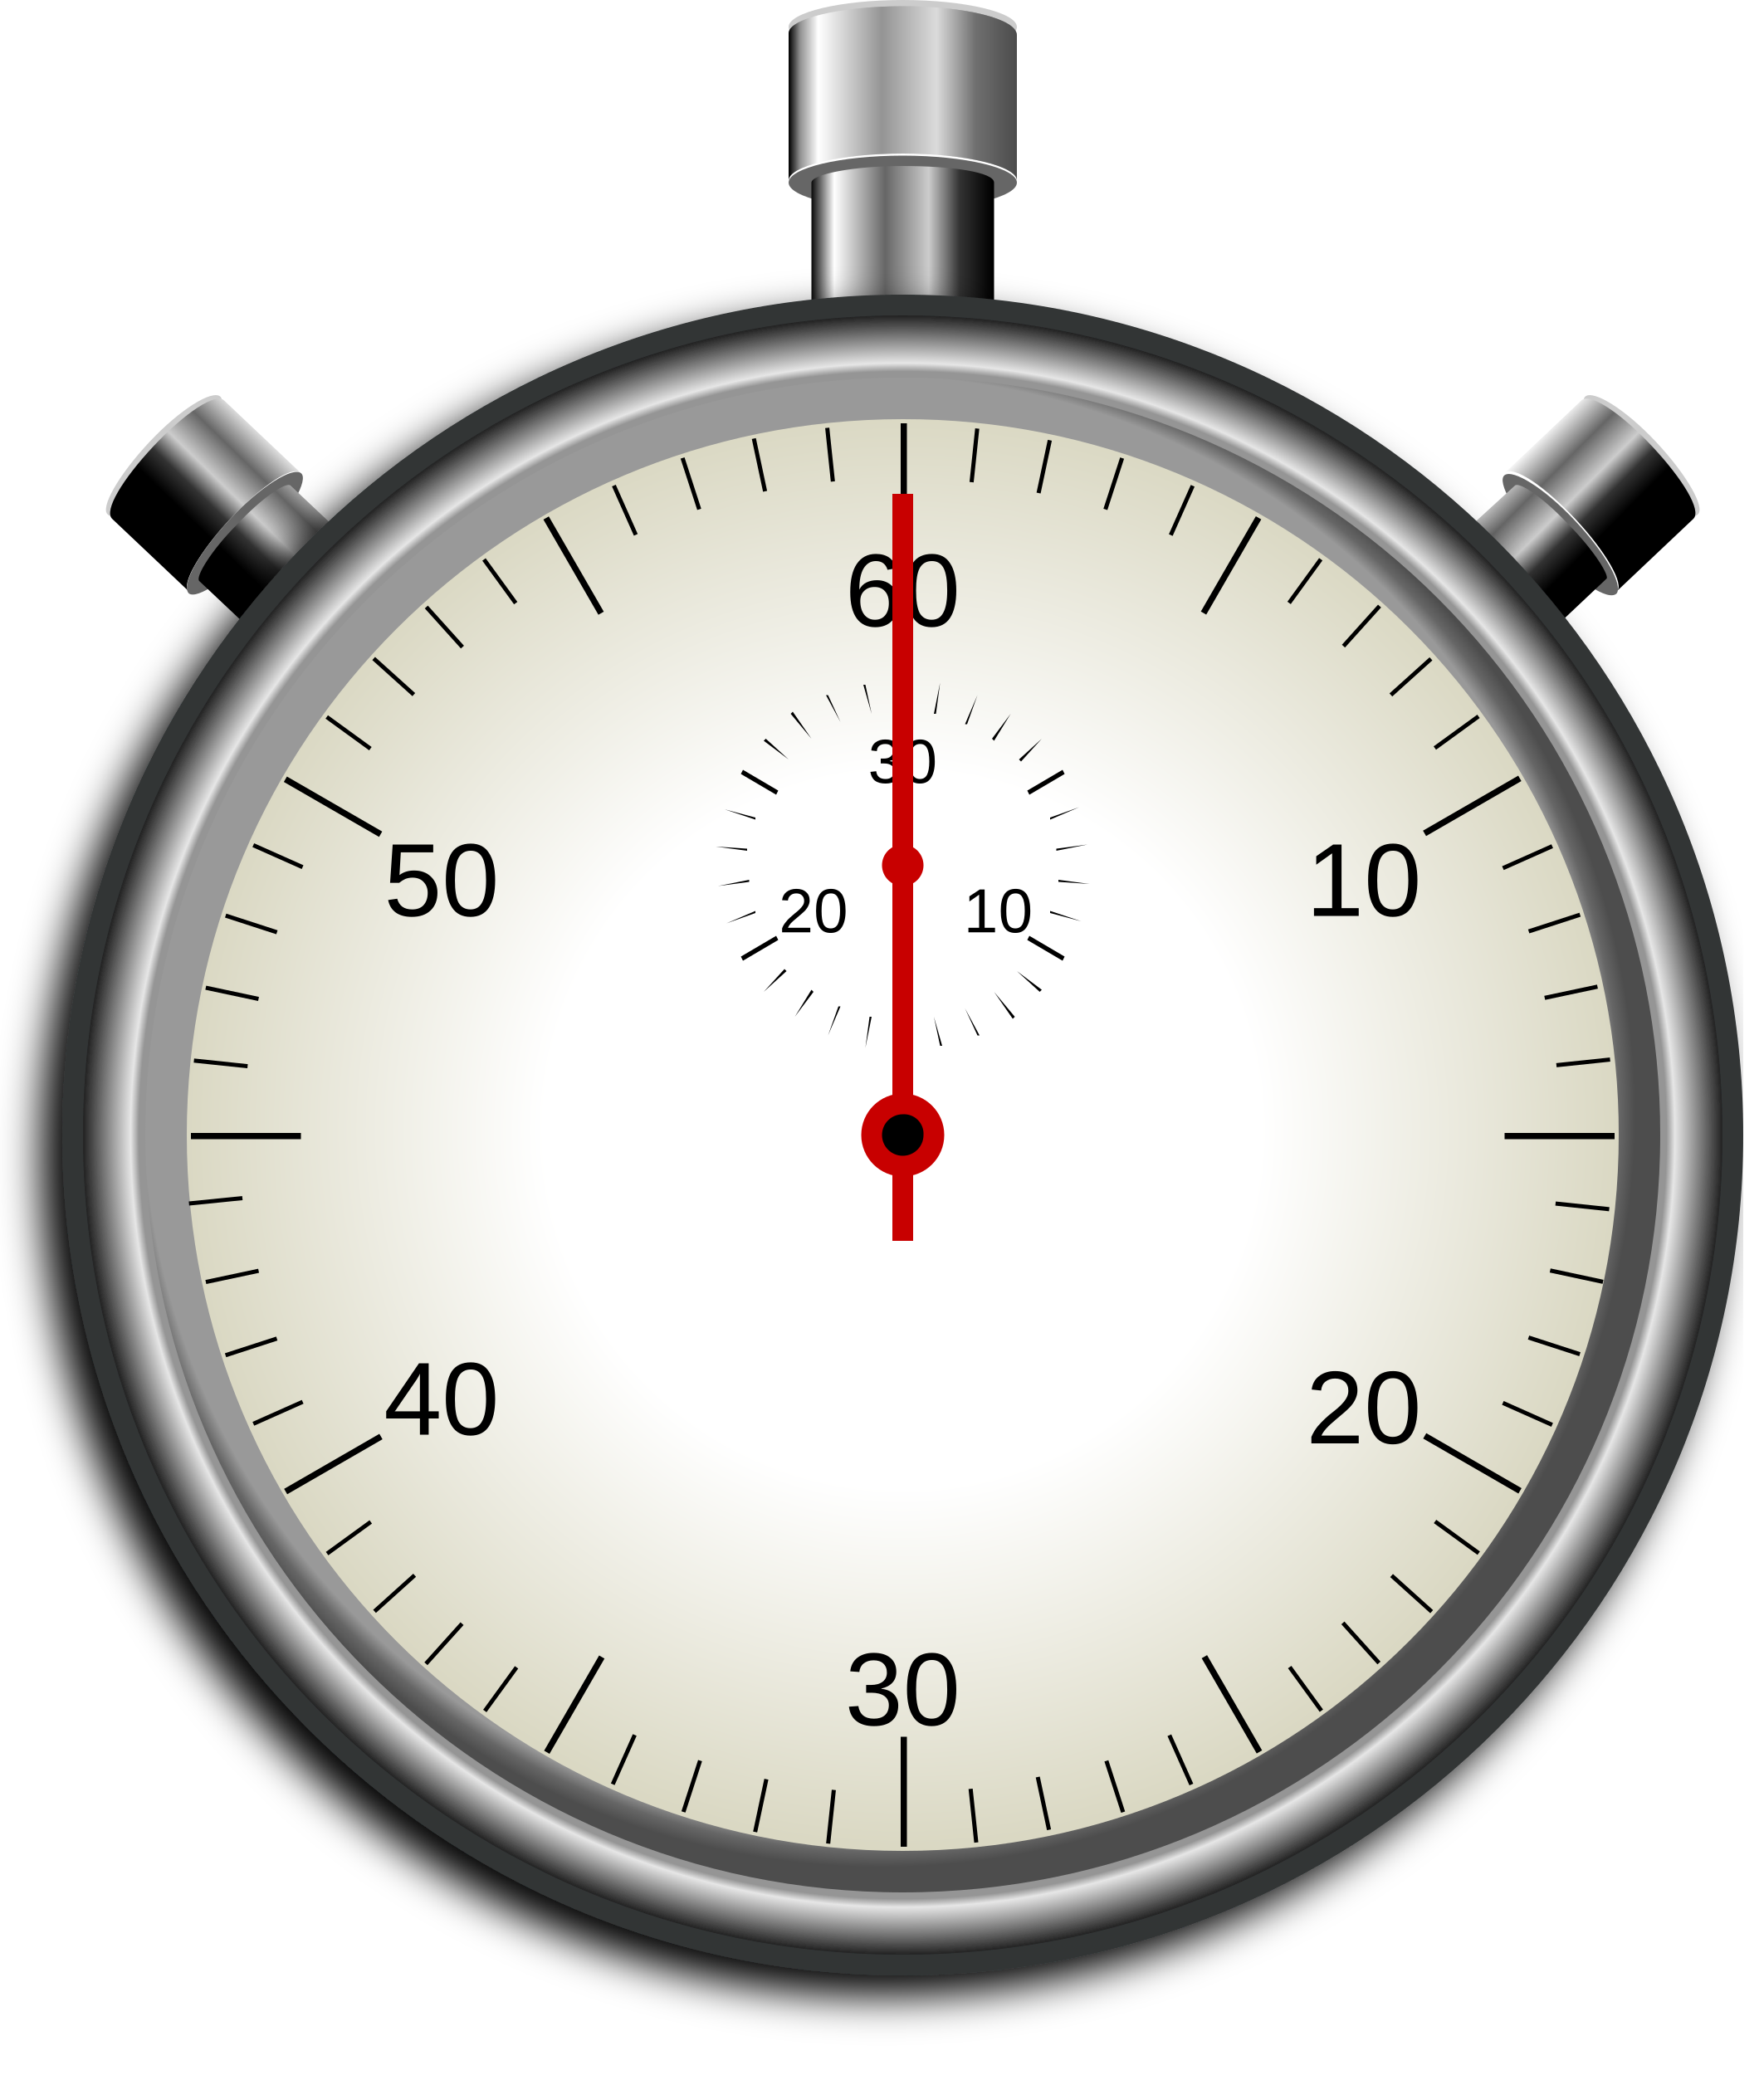
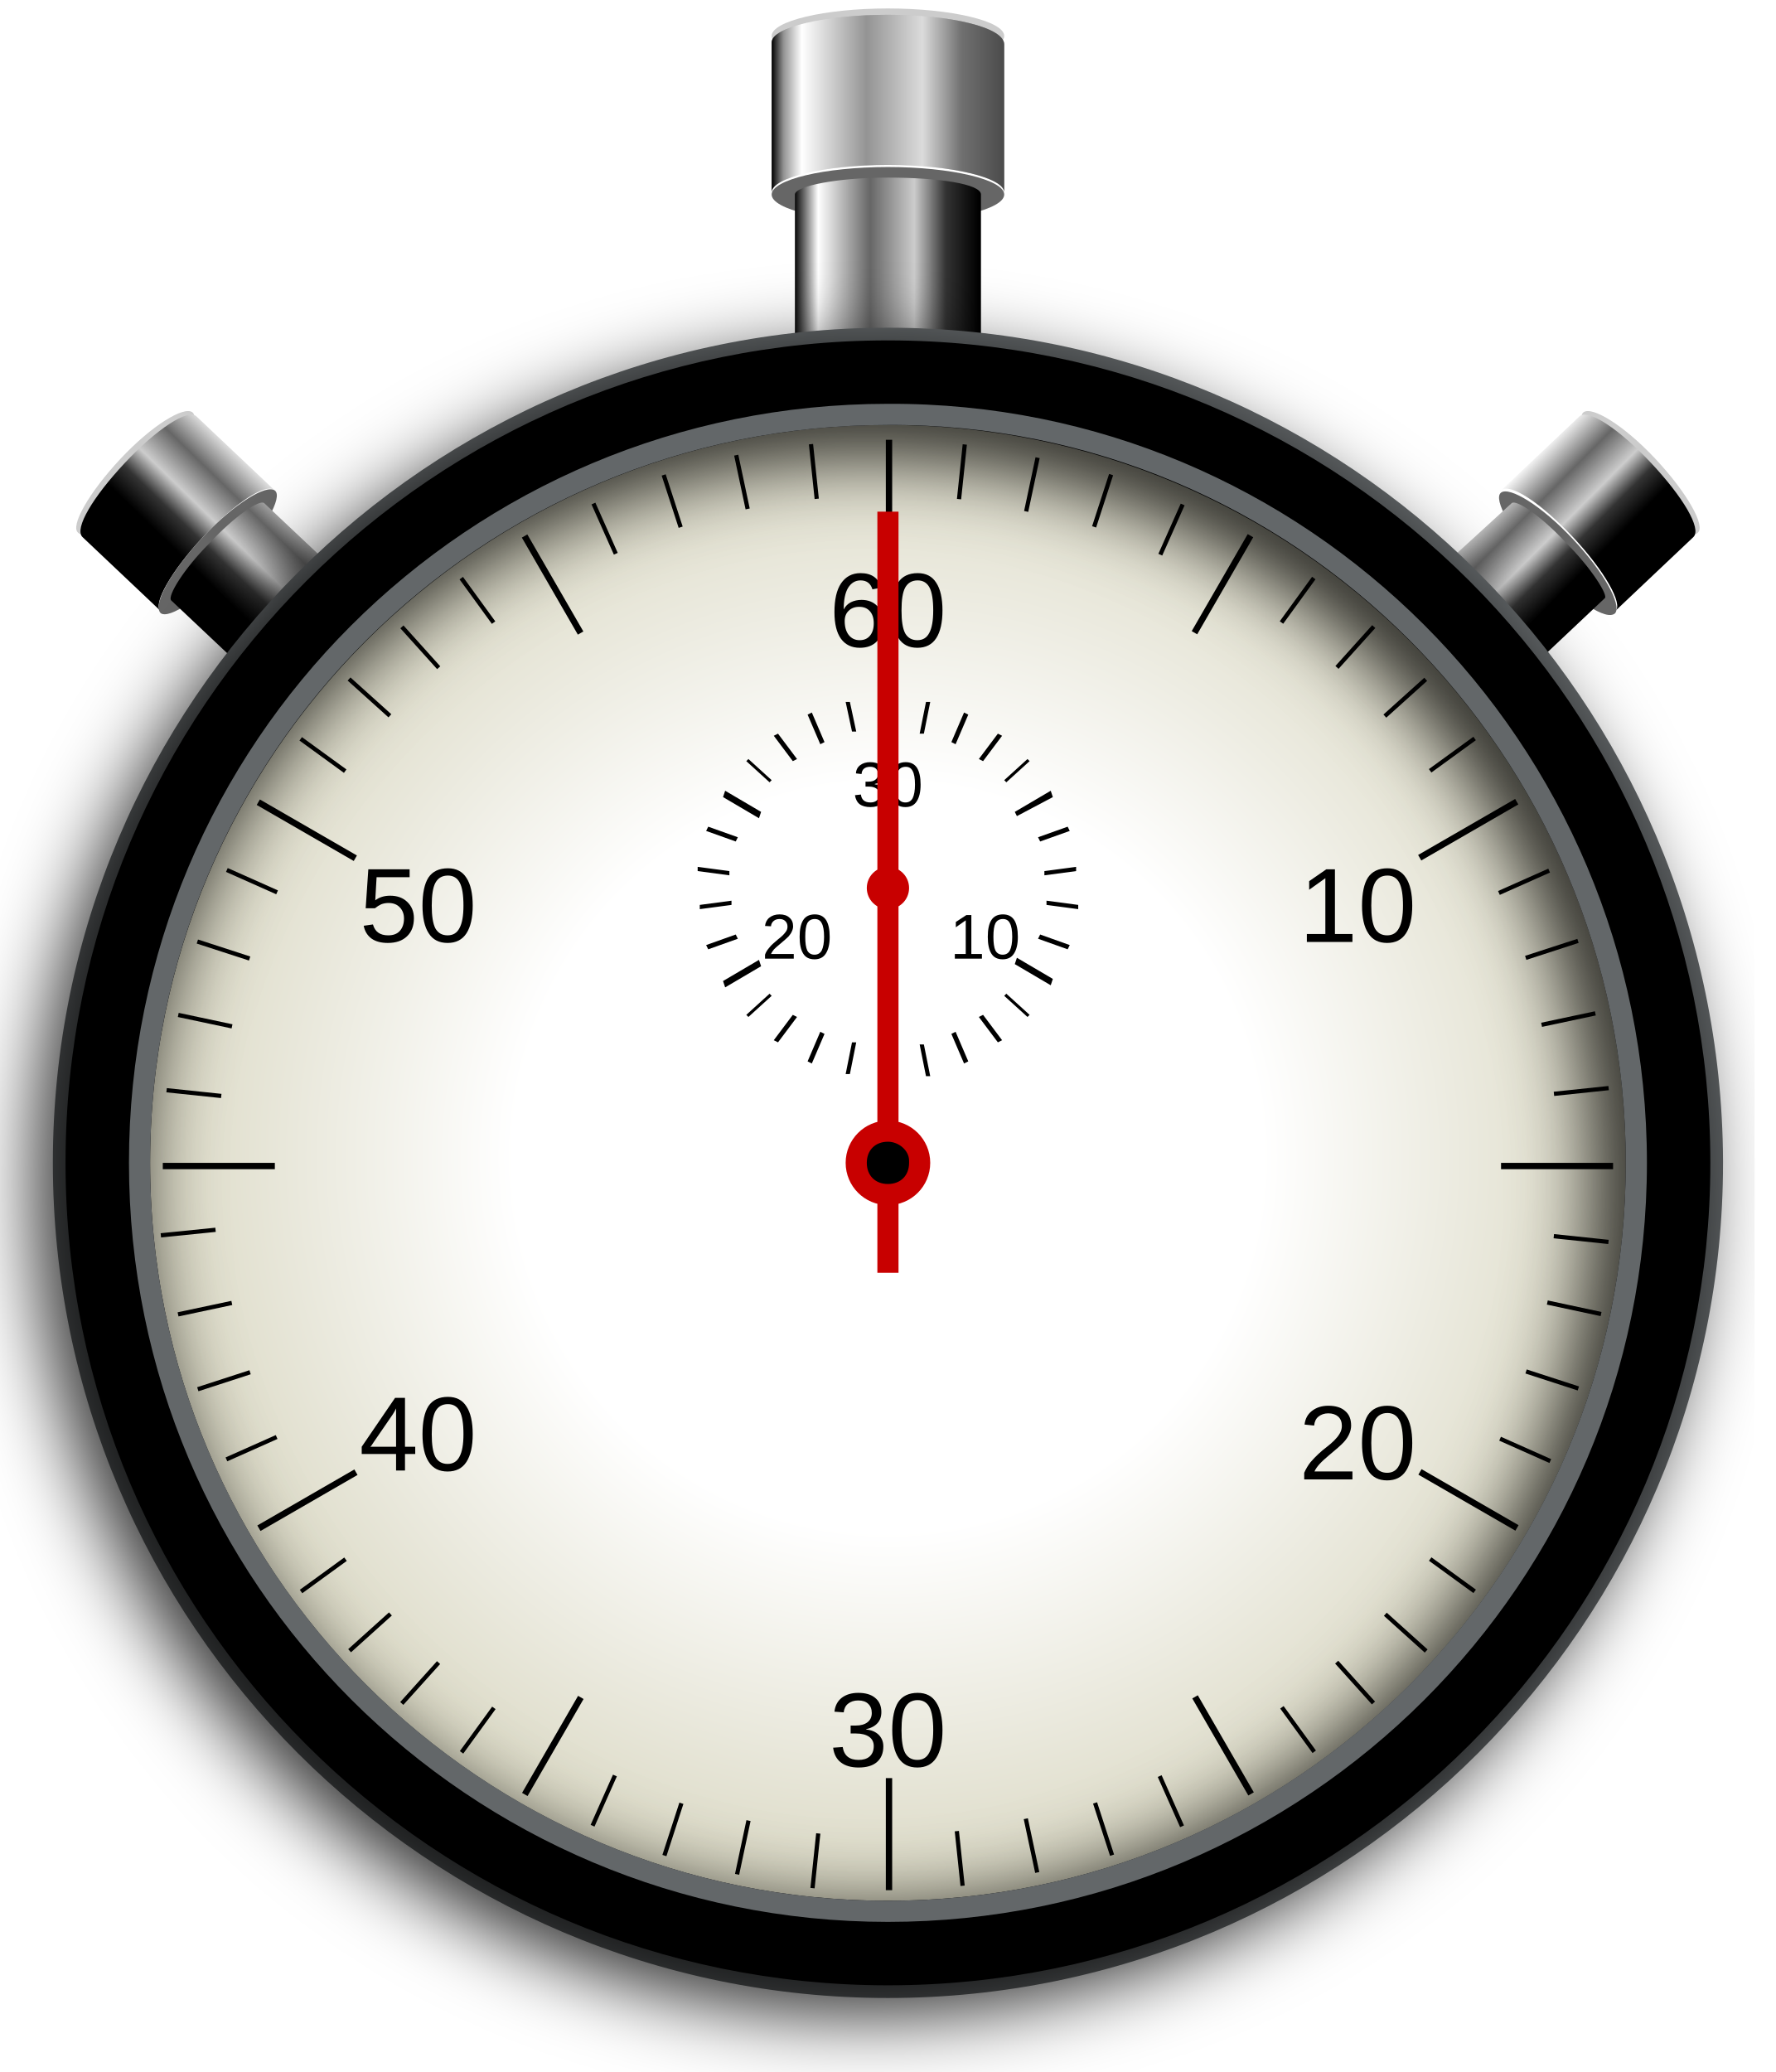
- <svg xmlns="http://www.w3.org/2000/svg" xmlns:xlink="http://www.w3.org/1999/xlink" viewBox="-3 0 85 100">
-   <defs>
-     <filter id="swshadow">
-       <feDropShadow dx="-1" dy="1" stdDeviation="1" />
-     </filter>
-     <style>
- 	.st-1{fill:#ccc;}
- 	.st-2{fill:url(#linear-gradient-2);}
- 	.st-3{fill:#666;}
- 	.st-4{fill:url(#linear-gradient-2);}
- 	.st-5{fill:url(#linear-gradient-3);}
- 	.st-6{opacity:0.3;fill:url(#linear-gradient-4);}
- 	.st-13,.st-14,.st-6{isolation:isolate;}
- 	.st-7{fill:url(#linear-gradient-5);}
- 	.st-8{fill:url(#linear-gradient-7);}
- 	.st-9{fill:url(#linear-gradient-7);}
- 	.st-10{stroke:#313435;fill:url(#radial-gradient);filter:url(#swshadow);}
- 	.st-11{fill:url(#radial-gradient-2);}.st-12{fill:url(#radial-gradient-3);}
- 	.st-13{font-size:3px;}
- 	.st-13,.st-14{font-family:Arial;}
- 	.st-14{font-size:5px;}
- 	.st-15,.st-17{fill:none;stroke:#c80000;}
- 	.st-15{stroke-width:0.5px;}
- 	.st-16{fill:#c80000;}
- 	.st-17{stroke-width:1px;}
- 	.st-17{transform-origin:40px 55px;animation:spin 60s infinite linear;}
+ <svg xmlns="http://www.w3.org/2000/svg" viewBox="0 0 84 98">
+ 	 viewBox="0 0 84 98" style="enable-background:new 0 0 84 98;" xml:space="preserve"&gt;
+ 	<filter id="swshadow">
+     <feDropShadow dx="-1" dy="1" stdDeviation="2" />
+   </filter>
+   <style type="text/css">
+ 	.st0{fill:#CCCCCC;}
+ 	.st1{fill:url(#path6078_1_);}
+ 	.st2{fill:#666666;}
+ 	.st3{fill:url(#path6076_1_);}
+ 	.st4{fill:url(#path6034_1_);}
+ 	.st5{opacity:0.3;fill:url(#path6932_1_);}
+ 	.st6{fill:url(#path6005_1_);}
+ 	.st7{fill:url(#path6062_1_);}
+ 	.st8{fill:url(#path6060_1_);}
+ 	.st9,.st11{fill:none;stroke:#636769;}
+ 	.st10{fill:none;stroke:#000000;stroke-width:4;filter:url(#swshadow);}
+ 	.st12{fill:url(#dial_1_);}
+ 	.st13{font-family:'Arial';}
+ 	.st14{font-size:3px;}
+ 	.st15{font-size:5px;}
+ 	.st16{fill:none;stroke:#C80000;stroke-width:0.5;}
+ 	.st17{fill:#C80000;}
+ 	.st18{fill:none;stroke:#C80000;transform-origin:42px 55px;animation:spin 60s infinite linear;}
	@keyframes spin{0%{transform:rotate(0deg)}100%{transform:rotate(360deg)}}
- 	</style>
-     <linearGradient id="linear-gradient" x1="12.22" y1="776.44" x2="6.51" y2="782.01" gradientTransform="translate(-2.6 -759.65) scale(0.99 1.01)" gradientUnits="userSpaceOnUse">
-       <stop offset="0" />
-       <stop offset="0.12" stop-color="#fff" />
-       <stop offset="0.41" stop-color="#666" />
-       <stop offset="0.65" stop-color="#ccc" />
-       <stop offset="0.82" stop-color="#333" />
-       <stop offset="1" />
-     </linearGradient>
-     <linearGradient id="linear-gradient-2" x1="14.46" y1="782.19" x2="9.97" y2="786.8" gradientTransform="translate(-1.56 -759.64)" xlink:href="#linear-gradient" />
-     <linearGradient id="linear-gradient-3" x1="-32.45" y1="869.77" x2="-22.84" y2="869.77" gradientTransform="translate(72 -758.72) scale(1.14 0.88)" gradientUnits="userSpaceOnUse">
-       <stop offset="0" />
-       <stop offset="0.13" stop-color="#fff" />
-       <stop offset="0.41" stop-color="#666" />
-       <stop offset="0.65" stop-color="#ccc" />
-       <stop offset="0.82" stop-color="#333" />
-       <stop offset="1" />
-     </linearGradient>
-     <linearGradient id="linear-gradient-4" x1="-32.45" y1="869.77" x2="-31.97" y2="869.77" gradientTransform="translate(72 -758.72) scale(1.14 0.88)" gradientUnits="userSpaceOnUse">
-       <stop offset="0" />
-       <stop offset="1" stop-color="#fff" />
-     </linearGradient>
-     <linearGradient id="linear-gradient-5" x1="18.51" y1="796.84" x2="27" y2="796.84" gradientTransform="translate(17 -759.4) scale(1.03 0.97)" xlink:href="#linear-gradient-3" />
-     <linearGradient id="linear-gradient-6" x1="74.51" y1="776.29" x2="80.11" y2="782.08" gradientTransform="translate(-2.6 -759.65) scale(0.99 1.01)" xlink:href="#linear-gradient-3" />
-     <linearGradient id="linear-gradient-7" x1="69.96" y1="782.24" x2="74.46" y2="786.71" gradientTransform="translate(-1.56 -759.64)" xlink:href="#linear-gradient-3" />
-     <radialGradient id="radial-gradient" cx="40.47" cy="814.32" r="40" gradientTransform="translate(0.03 -759.62)" gradientUnits="userSpaceOnUse">
-       <stop offset="0" stop-color="gray" />
-       <stop offset="0.92" stop-color="#959595" />
-       <stop offset="0.93" stop-color="#e6e6e6" />
-       <stop offset="0.99" stop-color="#1a1a1a" />
-       <stop offset="1" stop-color="#979797" />
-     </radialGradient>
-     <radialGradient id="radial-gradient-2" cx="-177.85" cy="879.31" r="36.5" gradientTransform="translate(-463.13 -700.45) rotate(-45) scale(1 1.01)" gradientUnits="userSpaceOnUse">
-       <stop offset="0" stop-color="#999" />
-       <stop offset="0.96" stop-color="#999" />
-       <stop offset="0.98" stop-color="#666" />
-       <stop offset="1" stop-color="#4d4d4d" />
-     </radialGradient>
-     <radialGradient id="radial-gradient-3" cx="52.59" cy="828.9" r="36.69" gradientTransform="translate(-8.95 -724.71) scale(0.94)" gradientUnits="userSpaceOnUse">
-       <stop offset="0" stop-color="#fff" />
-       <stop offset="0.5" stop-color="#fff" />
-       <stop offset="1" stop-color="#dad8c3" />
-     </radialGradient>
-   </defs>
-   <path id="path6072" class="st-1" d="M2.2,24.8c.4.4,1.9-.6,3.4-2.2s2.4-3.2,2-3.5-1.9.6-3.4,2.2S1.8,24.5,2.2,24.8Z" />
-   <path id="path6078" class="st-2" d="M4.4,21.5c1.5-1.6,3-2.6,3.4-2.2l3.7,3.5c-.4-.4-1.9.6-3.4,2.2s-2.4,3.2-2,3.5L2.4,25c-.4-.4.5-1.9,2-3.5Z" />
-   <path id="path6074" class="st-3" d="M6.1,28.6c.4.3,1.9-.7,3.4-2.3s2.4-3.2,2-3.5-1.9.6-3.4,2.2S5.7,28.2,6.1,28.6Z" />
-   <path id="path6076" class="st-4" d="M8.4,25.3c1.2-1.3,2.4-2.1,2.6-1.9l3.5,3.3c.2.2-.5,1.4-1.8,2.7s-2.4,2.1-2.6,1.9L6.6,28c-.2-.2.6-1.5,1.8-2.7Z" />
-   <path id="path6044" class="st-1" d="M46,1.3c0,.7-2.5,1.3-5.5,1.3S35,2,35,1.3,37.5,0,40.5,0,46,.6,46,1.3Z" />
-   <path id="path6034" class="st-5" d="M40.5.3c-3,0-5.5.6-5.5,1.3V8.7c0-.7,2.5-1.3,5.5-1.3S46,8,46,8.7v-7C46,.9,43.5.3,40.5.3Z" />
-   <path id="path6932" class="st-6" d="M40.5.3c-3,0-5.5.6-5.5,1.3V8.7c0-.7,2.5-1.3,5.5-1.3S46,8,46,8.7v-7C46,.9,43.5.3,40.5.3Z" />
-   <path id="path6032" class="st-3" d="M46,8.8c0,.7-2.5,1.3-5.5,1.3S35,9.5,35,8.8s2.5-1.3,5.5-1.3S46,8.1,46,8.8Z" />
-   <path id="path6005" class="st-7" d="M40.5,8c-2.4,0-4.4.4-4.4.8v6.6c0,.5,2,.8,4.4.8s4.4-.4,4.4-.8V8.8C44.9,8.3,42.9,8,40.5,8Z" />
-   <path id="path6056" class="st-1" d="M78.8,24.8c-.4.4-1.9-.6-3.4-2.2s-2.4-3.2-2-3.5,1.9.6,3.4,2.2S79.2,24.5,78.8,24.8Z" />
-   <path id="path6062" class="st-8" d="M76.6,21.5c-1.5-1.6-3-2.6-3.4-2.2l-3.7,3.5c.4-.4,1.9.6,3.4,2.2s2.4,3.2,2,3.5L78.6,25c.4-.4-.5-1.9-2-3.5Z" />
-   <path id="path6058" class="st-3" d="M74.9,28.6c-.4.4-1.9-.6-3.4-2.2s-2.4-3.2-2-3.5,1.9.6,3.4,2.2,2.3,3.1,2,3.5Z" />
-   <path id="path6060" class="st-9" d="M72.6,25.3c-1.2-1.3-2.4-2.1-2.6-1.9l-3.5,3.2c-.2.2.5,1.4,1.8,2.7s2.4,2.1,2.6,1.9l3.5-3.3C74.6,27.8,73.8,26.5,72.6,25.3Z" />
-   <path id="body-outer" class="st-10" d="M80.5,54.7a40,40,0,1,1-40-40A40,40,0,0,1,80.5,54.7Z" />
-   <path id="body-inner" class="st-11" d="M77,54.7A36.5,36.5,0,1,1,40.5,18.2,36.45,36.45,0,0,1,77,54.7Z" />
-   <path id="dial" class="st-12" d="M75,54.7A34.5,34.5,0,1,1,40.5,20.2,34.44,34.44,0,0,1,75,54.7Z" />
-   <rect id="rect6952" x="40.4" y="20.4" width="0.3" height="5.3" />
-   <rect id="rect6954" x="24.49" y="24.61" width="0.3" height="5.3" transform="translate(-10.33 15.97) rotate(-30)" />
-   <rect id="rect6956" x="12.9" y="36.23" width="0.3" height="5.3" transform="translate(-27.15 30.74) rotate(-60)" />
-   <rect id="rect6958" x="6.2" y="54.6" width="5.3" height="0.3" />
-   <rect id="rect6960" x="10.41" y="70.41" width="5.3" height="0.3" transform="translate(-33.53 15.98) rotate(-30)" />
-   <rect id="rect6962" x="22.03" y="82" width="5.3" height="0.3" transform="translate(-58.81 62.45) rotate(-60)" />
-   <rect id="rect6964" x="40.4" y="83.7" width="0.3" height="5.3" />
-   <rect id="rect6966" x="56.21" y="79.49" width="0.3" height="5.3" transform="translate(-33.52 39.18) rotate(-30)" />
-   <rect id="rect6968" x="67.8" y="67.87" width="0.3" height="5.3" transform="translate(-27.1 94.11) rotate(-60)" />
-   <rect id="rect6970" x="69.5" y="54.6" width="5.3" height="0.3" />
-   <rect id="rect6972" x="65.29" y="38.69" width="5.3" height="0.3" transform="translate(-10.32 39.17) rotate(-30)" />
-   <rect id="rect6974" x="53.67" y="27.1" width="5.3" height="0.3" transform="translate(4.56 62.4) rotate(-60)" />
-   <rect id="rect6978" x="36.9" y="20.61" width="0.2" height="2.6" transform="translate(-2.09 3.99) rotate(-6)" />
-   <rect id="rect6980" x="33.49" y="21.11" width="0.2" height="2.6" transform="translate(-3.92 7.47) rotate(-12)" />
-   <rect id="rect6982" x="30.19" y="22.01" width="0.2" height="2.6" transform="translate(-5.72 10.5) rotate(-18)" />
-   <rect id="rect6984" x="27.01" y="23.29" width="0.2" height="2.6" transform="translate(-7.66 13.15) rotate(-24)" />
-   <rect id="rect6986" x="20.99" y="26.71" width="0.2" height="2.6" transform="translate(-12.44 17.75) rotate(-36)" />
-   <rect id="rect6988" x="18.31" y="28.92" width="0.2" height="2.6" transform="translate(-15.49 20.08) rotate(-42)" />
-   <rect id="rect6990" x="15.87" y="31.3" width="0.2" height="2.6" transform="translate(-18.94 22.66) rotate(-48)" />
-   <rect id="rect6992" x="13.7" y="34.02" width="0.2" height="2.6" transform="translate(-22.89 25.72) rotate(-54)" />
-   <rect id="rect6994" x="10.3" y="39.96" width="0.2" height="2.6" transform="translate(-31.53 33.98) rotate(-66)" />
-   <rect id="rect6996" x="9.02" y="43.23" width="0.2" height="2.6" transform="translate(-36.06 39.44) rotate(-72)" />
-   <rect id="rect6998" x="8.09" y="46.57" width="0.2" height="2.6" transform="translate(-40.34 45.93) rotate(-78)" />
-   <rect id="rect7000" x="7.54" y="49.94" width="0.2" height="2.6" transform="translate(-44.12 53.49) rotate(-84)" />
-   <rect id="rect7002" x="6.39" y="58" width="2.6" height="0.2" transform="matrix(0.99, -0.1, 0.1, 0.99, -6.03, 1.12)" />
-   <rect id="rect7004" x="6.89" y="61.41" width="2.6" height="0.2" transform="translate(-12.61 3.05) rotate(-12)" />
-   <rect id="rect7006" x="7.8" y="64.81" width="2.6" height="0.2" transform="translate(-19.61 5.99) rotate(-18)" />
-   <rect id="rect7008" x="9.09" y="67.99" width="2.6" height="0.2" transform="translate(-26.79 10.11) rotate(-24)" />
-   <rect id="rect7014" x="12.51" y="74.01" width="2.6" height="0.2" transform="translate(-40.92 22.27) rotate(-36)" />
-   <rect id="rect7016" x="14.71" y="76.68" width="2.6" height="0.2" transform="translate(-47.26 30.44) rotate(-42)" />
-   <rect id="rect7018" x="17.1" y="79.12" width="2.6" height="0.2" transform="translate(-52.79 39.88) rotate(-48)" />
-   <rect id="rect7020" x="19.82" y="81.31" width="2.6" height="0.2" transform="translate(-57.15 50.64) rotate(-54)" />
-   <rect id="rect7022" x="25.76" y="84.7" width="2.6" height="0.2" transform="translate(-61.42 75.03) rotate(-66)" />
-   <rect id="rect7024" x="29.04" y="85.98" width="2.6" height="0.2" transform="translate(-60.91 88.34) rotate(-72)" />
-   <rect id="rect7026" x="32.36" y="86.91" width="2.6" height="0.2" transform="translate(-58.45 101.85) rotate(-78)" />
-   <rect id="rect7028" x="35.74" y="87.45" width="2.6" height="0.2" transform="translate(-53.9 115.24) rotate(-84)" />
-   <rect id="rect7030" x="43.8" y="86.2" width="0.2" height="2.6" transform="translate(-8.9 5.07) rotate(-6)" />
-   <rect id="rect7032" x="47.18" y="85.61" width="0.2" height="2.6" transform="translate(-17.04 11.73) rotate(-12)" />
-   <rect id="rect7034" x="50.61" y="84.8" width="0.2" height="2.6" transform="translate(-24.12 19.88) rotate(-18)" />
-   <rect id="rect7036" x="53.78" y="83.51" width="0.2" height="2.6" transform="translate(-29.84 29.25) rotate(-24)" />
-   <rect id="rect7038" x="59.81" y="80.09" width="0.2" height="2.6" transform="translate(-36.4 50.76) rotate(-36)" />
-   <rect id="rect7040" x="62.48" y="77.88" width="0.2" height="2.6" transform="translate(-36.91 62.21) rotate(-42)" />
-   <rect id="rect7042" x="64.92" y="75.5" width="0.2" height="2.6" transform="translate(-35.56 73.73) rotate(-48)" />
-   <rect id="rect7044" x="67.1" y="72.78" width="0.2" height="2.6" transform="translate(-32.23 84.91) rotate(-54)" />
-   <rect id="rect7046" x="70.5" y="66.84" width="0.2" height="2.6" transform="translate(-20.36 104.92) rotate(-66)" />
-   <rect id="rect7048" x="71.79" y="63.56" width="0.2" height="2.6" transform="translate(-12.01 113.19) rotate(-72)" />
-   <rect id="rect7050" x="72.61" y="60.21" width="0.2" height="2.6" transform="matrix(0.21, -0.98, 0.98, 0.21, -2.58, 119.84)" />
-   <rect id="rect7052" x="73.15" y="56.84" width="0.2" height="2.6" transform="translate(7.77 124.91) rotate(-84)" />
-   <rect id="rect7054" x="71.99" y="51.1" width="2.6" height="0.2" transform="translate(-4.95 7.94) rotate(-6)" />
-   <rect id="rect7056" x="71.4" y="47.72" width="2.6" height="0.2" transform="translate(-8.35 16.16) rotate(-12)" />
-   <rect id="rect7058" x="70.6" y="44.39" width="2.6" height="0.2" transform="translate(-10.23 24.39) rotate(-18)" />
-   <rect id="rect7060" x="69.31" y="41.21" width="2.6" height="0.2" transform="translate(-10.7 32.29) rotate(-24)" />
-   <rect id="rect7062" x="65.89" y="35.19" width="2.6" height="0.2" transform="translate(-7.91 46.23) rotate(-36)" />
-   <rect id="rect7064" x="63.68" y="32.52" width="2.6" height="0.2" transform="translate(-5.13 51.86) rotate(-42)" />
-   <rect id="rect7066" x="61.3" y="30.08" width="2.6" height="0.2" transform="translate(-1.71 56.5) rotate(-48)" />
-   <rect id="rect7068" x="58.58" y="27.9" width="2.6" height="0.2" transform="translate(2.03 59.99) rotate(-54)" />
-   <rect id="rect7070" x="52.64" y="24.5" width="2.6" height="0.2" transform="translate(9.53 63.87) rotate(-66)" />
-   <rect id="rect7072" x="49.37" y="23.21" width="2.6" height="0.2" transform="translate(12.84 64.3) rotate(-72)" />
-   <rect id="rect7074" x="46.01" y="22.39" width="2.6" height="0.2" transform="translate(15.48 64.09) rotate(-78)" />
-   <rect id="rect7076" x="42.64" y="21.85" width="2.6" height="0.2" transform="translate(17.53 63.35) rotate(-84)" />
-   <path id="path7487" d="M39,34.4h0L38.6,33h.1Z" />
-   <path id="path7487-2" data-name="path7487" d="M42,49h0l.4,1.4h-.1Z" />
-   <path id="path7487-3" data-name="path7487" d="M37.5,34.8h0l-.7-1.3h.1Z" />
-   <path id="path7487-4" data-name="path7487" d="M43.5,48.6h0l.7,1.3h-.1Z" />
-   <path id="path7487-5" data-name="path7487" d="M36.1,35.6h0l-1-1.2.1-.1Z" />
-   <path id="path7487-6" data-name="path7487" d="M44.9,47.8h0l1,1.2-.1.1Z" />
-   <path id="path7487-7" data-name="path7487" d="M35,36.6h0l-1.2-.9.1-.1Z" />
-   <path id="path7487-8" data-name="path7487" d="M46,46.8h0l1.2.9-.1.1Z" />
-   <path id="path7487-9" data-name="path7487" d="M42.3,32.9h0l-.2,1.5H42Z" />
-   <path id="path7487-10" data-name="path7487" d="M38.7,50.5h0l.2-1.5H39Z" />
-   <path id="path7487-11" data-name="path7487" d="M44.1,33.5h0l-.5,1.4h-.1Z" />
-   <path id="path7487-12" data-name="path7487" d="M36.9,49.9h0l.5-1.4h.1Z" />
-   <path id="path7487-13" data-name="path7487" d="M45.7,34.4h0l-.8,1.3-.1-.1Z" />
-   <path id="path7487-14" data-name="path7487" d="M35.3,49h0l.8-1.3.1.1Z" />
-   <path id="path7487-15" data-name="path7487" d="M47.2,35.6h0l-1,1.1-.1-.1Z" />
-   <path id="path7487-16" data-name="path7487" d="M33.8,47.8h0l1-1.1.1.1Z" />
-   <path id="path7487-17" data-name="path7487" d="M49,38.9h0l-1.4.6v-.1Z" />
-   <path id="path7487-18" data-name="path7487" d="M32,44.5h0l1.4-.6V44Z" />
-   <path id="path7487-19" data-name="path7487" d="M49.4,40.7h0l-1.5.3v-.1Z" />
-   <path id="path7487-20" data-name="path7487" d="M31.6,42.7h0l1.5-.3v.1Z" />
-   <path id="path7487-21" data-name="path7487" d="M49.5,42.6h0L48,42.5v-.1Z" />
-   <path id="path7487-22" data-name="path7487" d="M31.5,40.8h0l1.5.1V41Z" />
-   <path id="path7487-23" data-name="path7487" d="M49.1,44.4h0L47.6,44v-.1Z" />
-   <path id="path7487-24" data-name="path7487" d="M31.9,39h0l1.5.4v.1Z" />
-   <path id="path7487-25" data-name="path7487" d="M34.5,38.1l-.1.2-1.7-1,.1-.2Z" />
-   <path id="path7487-26" data-name="path7487" d="M46.5,45.3l.1-.2,1.7,1-.1.2Z" />
-   <path id="path7487-27" data-name="path7487" d="M40.6,34.7h-.3v-2h.3Z" />
-   <path id="path7487-28" data-name="path7487" d="M40.4,48.7h.3v2h-.3Z" />
-   <path id="path7487-29" data-name="path7487" d="M34.4,45.1l.1.2-1.7,1-.1-.2Z" />
-   <path id="path7487-30" data-name="path7487" d="M46.6,38.3l-.1-.2,1.7-1,.1.2Z" />
-   <text class="st-13" transform="translate(43.43 44.93)">10</text>
-   <text class="st-13" transform="translate(34.53 44.93)">20</text>
-   <text class="st-13" transform="translate(38.83 37.73)">30</text>
-   <text class="st-14" transform="translate(37.72 30.18)">60</text>
-   <text class="st-14" transform="translate(15.5 44.14)">50</text>
-   <text class="st-14" transform="translate(15.5 69.14)">40</text>
-   <text class="st-14" transform="translate(37.72 83.14)">30</text>
-   <text class="st-14" transform="translate(59.94 69.56)">20</text>
-   <text class="st-14" transform="translate(59.94 44.14)">10</text>
-   <line class="st-15" x1="40.5" y1="33.8" x2="40.5" y2="43.7" />
-   <circle class="st-16" cx="40.5" cy="41.7" r="1" />
-   <line id="arm" class="st-17" x1="40.5" y1="23.8" x2="40.5" y2="59.8" />
-   <circle id="center" class="st-16" cx="40.5" cy="54.7" r="2" />
-   <path id="center-dot" d="M41.5,54.7a1,1,0,1,1-1-1A.94.94,0,0,1,41.5,54.7Z" />
+ </style>
+   <path id="path6072" class="st0" d="M3.7,25.2c0.4,0.4,1.9-0.6,3.4-2.2s2.4-3.2,2-3.5s-1.9,0.6-3.4,2.2S3.3,24.9,3.7,25.2z" />
+   <linearGradient id="path6078_1_" gradientUnits="userSpaceOnUse" x1="13.258" y1="-676.256" x2="8.768" y2="-680.866" gradientTransform="matrix(1 0 0 -1 -1.56 -655.9268)">
+     <stop offset="0" style="stop-color:#000000" />
+     <stop offset="0.12" style="stop-color:#FFFFFF" />
+     <stop offset="0.41" style="stop-color:#666666" />
+     <stop offset="0.65" style="stop-color:#CCCCCC" />
+     <stop offset="0.82" style="stop-color:#333333" />
+     <stop offset="1" style="stop-color:#000000" />
+   </linearGradient>
+   <path id="path6078" class="st1" d="M5.9,21.9c1.5-1.6,3-2.6,3.4-2.2l3.7,3.5c-0.4-0.4-1.9,0.6-3.4,2.2s-2.4,3.2-2,3.5l-3.7-3.5  C3.5,25,4.4,23.5,5.9,21.9z" />
+   <path id="path6074" class="st2" d="M7.6,29c0.4,0.3,1.9-0.7,3.4-2.3s2.4-3.2,2-3.5s-1.9,0.6-3.4,2.2S7.2,28.6,7.6,29z" />
+   <linearGradient id="path6076_1_" gradientUnits="userSpaceOnUse" x1="17.152" y1="-680.049" x2="12.662" y2="-684.659" gradientTransform="matrix(1 0 0 -1 -1.56 -655.9268)">
+     <stop offset="0" style="stop-color:#000000" />
+     <stop offset="0.12" style="stop-color:#FFFFFF" />
+     <stop offset="0.41" style="stop-color:#666666" />
+     <stop offset="0.65" style="stop-color:#CCCCCC" />
+     <stop offset="0.82" style="stop-color:#333333" />
+     <stop offset="1" style="stop-color:#000000" />
+   </linearGradient>
+   <path id="path6076" class="st3" d="M9.9,25.7c1.2-1.3,2.4-2.1,2.6-1.9l3.5,3.3c0.2,0.2-0.5,1.4-1.8,2.7s-2.4,2.1-2.6,1.9l-3.5-3.3  C7.9,28.2,8.7,26.9,9.9,25.7z" />
+   <path id="path6044" class="st0" d="M47.5,1.7C47.5,2.4,45,3,42,3s-5.5-0.6-5.5-1.3S39,0.4,42,0.4S47.5,1,47.5,1.7z" />
+   <linearGradient id="path6034_1_" gradientUnits="userSpaceOnUse" x1="-62.64" y1="-814.38" x2="-53.03" y2="-814.38" gradientTransform="matrix(1.14 0 0 -0.88 107.9101 -711.7429)">
+     <stop offset="0" style="stop-color:#000000" />
+     <stop offset="0.13" style="stop-color:#FFFFFF" />
+     <stop offset="0.41" style="stop-color:#666666" />
+     <stop offset="0.65" style="stop-color:#CCCCCC" />
+     <stop offset="0.82" style="stop-color:#333333" />
+     <stop offset="1" style="stop-color:#000000" />
+   </linearGradient>
+   <path id="path6034" class="st4" d="M42,0.7c-3,0-5.5,0.6-5.5,1.3v7.1c0-0.7,2.5-1.3,5.5-1.3s5.5,0.6,5.5,1.3v-7  C47.5,1.3,45,0.7,42,0.7z" />
+   <linearGradient id="path6932_1_" gradientUnits="userSpaceOnUse" x1="-62.64" y1="-814.38" x2="-62.16" y2="-814.38" gradientTransform="matrix(1.14 0 0 -0.88 107.9101 -711.7429)">
+     <stop offset="0" style="stop-color:#000000" />
+     <stop offset="1" style="stop-color:#FFFFFF" />
+   </linearGradient>
+   <path id="path6932" class="st5" d="M42,0.7c-3,0-5.5,0.6-5.5,1.3v7.1c0-0.7,2.5-1.3,5.5-1.3s5.5,0.6,5.5,1.3v-7  C47.5,1.3,45,0.7,42,0.7z" />
+   <path id="path6032" class="st2" d="M47.5,9.2c0,0.7-2.5,1.3-5.5,1.3s-5.5-0.6-5.5-1.3S39,7.9,42,7.9S47.5,8.5,47.5,9.2z" />
+   <linearGradient id="path6005_1_" gradientUnits="userSpaceOnUse" x1="12.495" y1="-703.487" x2="20.985" y2="-703.487" gradientTransform="matrix(1.03 0 0 -0.97 24.695 -669.8708)">
+     <stop offset="0" style="stop-color:#000000" />
+     <stop offset="0.13" style="stop-color:#FFFFFF" />
+     <stop offset="0.41" style="stop-color:#666666" />
+     <stop offset="0.65" style="stop-color:#CCCCCC" />
+     <stop offset="0.82" style="stop-color:#333333" />
+     <stop offset="1" style="stop-color:#000000" />
+   </linearGradient>
+   <path id="path6005" class="st6" d="M42,8.4c-2.4,0-4.4,0.4-4.4,0.8v6.6c0,0.5,2,0.8,4.4,0.8s4.4-0.4,4.4-0.8V9.2  C46.4,8.7,44.4,8.4,42,8.4z" />
+   <path id="path6056" class="st0" d="M80.3,25.2c-0.4,0.4-1.9-0.6-3.4-2.2s-2.4-3.2-2-3.5s1.9,0.6,3.4,2.2S80.7,24.9,80.3,25.2z" />
+   <linearGradient id="path6062_1_" gradientUnits="userSpaceOnUse" x1="73.914" y1="-676.468" x2="78.414" y2="-680.938" gradientTransform="matrix(1 0 0 -1 -1.56 -655.9268)">
+     <stop offset="0" style="stop-color:#000000" />
+     <stop offset="0.13" style="stop-color:#FFFFFF" />
+     <stop offset="0.41" style="stop-color:#666666" />
+     <stop offset="0.65" style="stop-color:#CCCCCC" />
+     <stop offset="0.82" style="stop-color:#333333" />
+     <stop offset="1" style="stop-color:#000000" />
+   </linearGradient>
+   <path id="path6062" class="st7" d="M78.1,21.9c-1.5-1.6-3-2.6-3.4-2.2L71,23.2c0.4-0.4,1.9,0.6,3.4,2.2s2.4,3.2,2,3.5l3.7-3.5  C80.5,25,79.6,23.5,78.1,21.9z" />
+   <path id="path6058" class="st2" d="M76.4,29c-0.4,0.4-1.9-0.6-3.4-2.2s-2.4-3.2-2-3.5s1.9,0.6,3.4,2.2S76.7,28.6,76.4,29z" />
+   <linearGradient id="path6060_1_" gradientUnits="userSpaceOnUse" x1="70.133" y1="-680.275" x2="74.633" y2="-684.745" gradientTransform="matrix(1 0 0 -1 -1.56 -655.9268)">
+     <stop offset="0" style="stop-color:#000000" />
+     <stop offset="0.13" style="stop-color:#FFFFFF" />
+     <stop offset="0.41" style="stop-color:#666666" />
+     <stop offset="0.65" style="stop-color:#CCCCCC" />
+     <stop offset="0.82" style="stop-color:#333333" />
+     <stop offset="1" style="stop-color:#000000" />
+   </linearGradient>
+   <path id="path6060" class="st8" d="M74.1,25.7c-1.2-1.3-2.4-2.1-2.6-1.9L68,27c-0.2,0.2,0.5,1.4,1.8,2.7s2.4,2.1,2.6,1.9l3.5-3.3  C76.1,28.2,75.3,26.9,74.1,25.7z" />
+   <radialGradient id="dial_1_" cx="70.575" cy="-749.058" r="37.674" gradientTransform="matrix(0.94 0 0 -0.94 -24.34 -649.3649)" gradientUnits="userSpaceOnUse">
+     <stop offset="0" style="stop-color:#FFFFFF" />
+     <stop offset="0.5" style="stop-color:#FFFFFF" />
+     <stop offset="1" style="stop-color:#DAD8C3" />
+   </radialGradient>
+   <path id="dial" class="st12" d="M77.4,55c0,19.6-15.9,35.4-35.4,35.4S6.6,74.6,6.6,55S22.4,19.6,42,19.6c19.5,0,35.4,15.8,35.4,35.3  C77.4,54.9,77.4,55,77.4,55z" />
+   <path id="body-inner_1_" class="st9" d="M81,55c0,21.5-17.5,39-39,39S3,76.5,3,55s17.5-39,39-39c21.5,0,38.9,17.4,39,38.9  C81,54.9,81,55,81,55z" />
+   <path id="body-outer" class="st10" d="M78.9,55c0,20.4-16.5,36.9-36.9,36.9S5.1,75.4,5.1,55S21.6,18.1,42,18.1S78.9,34.6,78.9,55z" />
+   <path id="body-inner" class="st11" d="M77.4,55c0,19.6-15.9,35.4-35.4,35.4S6.6,74.6,6.6,55S22.4,19.6,42,19.6  C61.5,19.5,77.4,35.4,77.4,55C77.4,54.9,77.4,55,77.4,55z" />
+   <rect id="rect6952" x="41.9" y="20.8" width="0.3" height="5.3" />
+   <rect id="rect6954" x="26" y="25" transform="matrix(0.866 -0.5 0.5 0.866 -10.3329 16.7765)" width="0.3" height="5.3" />
+   <rect id="rect6956" x="14.4" y="36.6" transform="matrix(0.5 -0.866 0.866 0.5 -26.7532 32.2424)" width="0.3" height="5.3" />
+   <rect id="rect6958" x="7.7" y="55" width="5.3" height="0.3" />
+   <rect id="rect6960" x="11.9" y="70.8" transform="matrix(0.866 -0.5 0.5 0.866 -33.5336 16.7881)" width="5.3" height="0.3" />
+   <rect id="rect6962" x="23.5" y="82.4" transform="matrix(0.5 -0.866 0.866 0.5 -58.4149 63.949)" width="5.3" height="0.3" />
+   <rect id="rect6964" x="41.9" y="84.1" width="0.3" height="5.3" />
+   <rect id="rect6966" x="57.7" y="79.9" transform="matrix(0.866 -0.5 0.5 0.866 -33.5219 39.9888)" width="0.3" height="5.3" />
+   <rect id="rect6968" x="69.3" y="68.3" transform="matrix(0.5 -0.866 0.866 0.5 -26.7082 95.6107)" width="0.3" height="5.3" />
+   <rect id="rect6970" x="71" y="55" width="5.3" height="0.3" />
+   <rect id="rect6972" x="66.8" y="39.1" transform="matrix(0.866 -0.5 0.5 0.866 -10.3212 39.9772)" width="5.3" height="0.3" />
+   <rect id="rect6974" x="55.2" y="27.5" transform="matrix(0.5 -0.866 0.866 0.5 4.9534 63.904)" width="5.3" height="0.3" />
+   <rect id="rect6978" x="38.4" y="21" transform="matrix(0.9945 -0.1045 0.1045 0.9945 -2.1226 4.1464)" width="0.2" height="2.6" />
+   <rect id="rect6980" x="35" y="21.5" transform="matrix(0.9781 -0.2079 0.2079 0.9781 -3.9773 7.7954)" width="0.2" height="2.6" />
+   <rect id="rect6982" x="31.7" y="22.4" transform="matrix(0.9511 -0.309 0.309 0.9511 -5.7742 10.9848)" width="0.2" height="2.6" />
+   <rect id="rect6984" x="28.5" y="23.7" transform="matrix(0.9135 -0.4067 0.4067 0.9135 -7.6948 13.7972)" width="0.2" height="2.6" />
+   <rect id="rect6986" x="22.5" y="27.1" transform="matrix(0.809 -0.5878 0.5878 0.809 -12.3948 18.7046)" width="0.2" height="2.6" />
+   <rect id="rect6988" x="19.8" y="29.3" transform="matrix(0.7431 -0.6691 0.6691 0.7431 -15.3815 21.1917)" width="0.2" height="2.6" />
+   <rect id="rect6990" x="17.4" y="31.7" transform="matrix(0.6691 -0.7431 0.7431 0.6691 -18.7556 23.9091)" width="0.2" height="2.6" />
+   <rect id="rect6992" x="15.2" y="34.4" transform="matrix(0.5878 -0.809 0.809 0.5878 -22.5993 27.1023)" width="0.2" height="2.6" />
+   <rect id="rect6994" x="11.8" y="40.4" transform="matrix(0.4067 -0.9135 0.9135 0.4067 -31.0144 35.5877)" width="0.2" height="2.6" />
+   <rect id="rect6996" x="10.5" y="43.6" transform="matrix(0.309 -0.9511 0.9511 0.309 -35.4087 41.1414)" width="0.2" height="2.6" />
+   <rect id="rect6998" x="9.6" y="47" transform="matrix(0.2079 -0.9781 0.9781 0.2079 -39.5556 47.7199)" width="0.2" height="2.6" />
+   <rect id="rect7000" x="9" y="50.4" transform="matrix(0.1045 -0.9945 0.9945 0.1045 -43.1939 55.3476)" width="0.2" height="2.6" />
+   <rect id="rect7002" x="7.6" y="58.2" transform="matrix(0.9949 -0.1005 0.1005 0.9949 -5.8122 1.1888)" width="2.6" height="0.2" />
+   <rect id="rect7004" x="8.4" y="61.8" transform="matrix(0.9781 -0.2079 0.2079 0.9781 -12.6632 3.3678)" width="2.6" height="0.2" />
+   <rect id="rect7006" x="9.3" y="65.2" transform="matrix(0.9511 -0.309 0.309 0.9511 -19.6669 6.4736)" width="2.6" height="0.2" />
+   <rect id="rect7008" x="10.6" y="68.4" transform="matrix(0.9135 -0.4067 0.4067 0.9135 -26.8326 10.7608)" width="2.6" height="0.2" />
+   <rect id="rect7014" x="14" y="74.4" transform="matrix(0.809 -0.5878 0.5878 0.809 -40.8776 23.2331)" width="2.6" height="0.2" />
+   <rect id="rect7016" x="16.2" y="77.1" transform="matrix(0.7431 -0.6691 0.6691 0.7431 -47.1568 31.5475)" width="2.6" height="0.2" />
+   <rect id="rect7018" x="18.6" y="79.5" transform="matrix(0.6691 -0.7431 0.7431 0.6691 -52.5917 41.13)" width="2.6" height="0.2" />
+   <rect id="rect7020" x="21.3" y="81.7" transform="matrix(0.5878 -0.809 0.809 0.5878 -56.8645 52.0311)" width="2.6" height="0.2" />
+   <rect id="rect7022" x="27.3" y="85.1" transform="matrix(0.4067 -0.9135 0.9135 0.4067 -60.9049 76.6397)" width="2.6" height="0.2" />
+   <rect id="rect7024" x="30.5" y="86.4" transform="matrix(0.309 -0.9511 0.9511 0.309 -60.2677 90.0424)" width="2.6" height="0.2" />
+   <rect id="rect7026" x="33.9" y="87.3" transform="matrix(0.2079 -0.9781 0.9781 0.2079 -57.6698 103.6392)" width="2.6" height="0.2" />
+   <rect id="rect7028" x="37.2" y="87.9" transform="matrix(0.1045 -0.9945 0.9945 0.1045 -52.9709 117.1022)" width="2.6" height="0.2" />
+   <rect id="rect7030" x="45.3" y="86.6" transform="matrix(0.9945 -0.1045 0.1045 0.9945 -8.9407 5.2278)" width="0.2" height="2.6" />
+   <rect id="rect7032" x="48.7" y="86" transform="matrix(0.9781 -0.2079 0.2079 0.9781 -17.0895 12.0494)" width="0.2" height="2.6" />
+   <rect id="rect7034" x="52.1" y="85.2" transform="matrix(0.9511 -0.309 0.309 0.9511 -24.1767 20.3691)" width="0.2" height="2.6" />
+   <rect id="rect7036" x="55.3" y="83.9" transform="matrix(0.9135 -0.4067 0.4067 0.9135 -29.8764 29.892)" width="0.2" height="2.6" />
+   <rect id="rect7038" x="61.3" y="80.5" transform="matrix(0.809 -0.5878 0.5878 0.809 -36.355 51.7178)" width="0.2" height="2.6" />
+   <rect id="rect7040" x="64" y="78.3" transform="matrix(0.7431 -0.6691 0.6691 0.7431 -36.7972 63.3195)" width="0.2" height="2.6" />
+   <rect id="rect7042" x="66.4" y="75.9" transform="matrix(0.6691 -0.7431 0.7431 0.6691 -35.3699 74.9813)" width="0.2" height="2.6" />
+   <rect id="rect7044" x="68.6" y="73.2" transform="matrix(0.5878 -0.809 0.809 0.5878 -31.9513 86.29)" width="0.2" height="2.6" />
+   <rect id="rect7046" x="72" y="67.3" transform="matrix(0.4067 -0.9135 0.9135 0.4067 -19.847 106.5393)" width="0.2" height="2.6" />
+   <rect id="rect7048" x="73.3" y="64" transform="matrix(0.309 -0.9511 0.9511 0.309 -11.3667 114.9014)" width="0.2" height="2.6" />
+   <rect id="rect7050" x="74.4" y="60.6" transform="matrix(0.2095 -0.9778 0.9778 0.2095 -1.6732 121.7564)" width="0.2" height="2.6" />
+   <rect id="rect7052" x="74.6" y="57.3" transform="matrix(0.1045 -0.9945 0.9945 0.1045 8.7053 126.7689)" width="0.2" height="2.6" />
+   <rect id="rect7054" x="73.5" y="51.5" transform="matrix(0.9945 -0.1045 0.1045 0.9945 -4.985 8.1005)" width="2.6" height="0.2" />
+   <rect id="rect7056" x="72.9" y="48.1" transform="matrix(0.9781 -0.2079 0.2079 0.9781 -8.4064 16.4818)" width="2.6" height="0.2" />
+   <rect id="rect7058" x="72.1" y="44.8" transform="matrix(0.9511 -0.309 0.309 0.9511 -10.2812 24.879)" width="2.6" height="0.2" />
+   <rect id="rect7060" x="70.8" y="41.6" transform="matrix(0.9135 -0.4067 0.4067 0.9135 -10.7353 32.9358)" width="2.6" height="0.2" />
+   <rect id="rect7062" x="67.4" y="35.6" transform="matrix(0.809 -0.5878 0.5878 0.809 -7.8644 47.1933)" width="2.6" height="0.2" />
+   <rect id="rect7064" x="65.2" y="32.9" transform="matrix(0.7431 -0.6691 0.6691 0.7431 -5.026 52.9729)" width="2.6" height="0.2" />
+   <rect id="rect7066" x="62.8" y="30.5" transform="matrix(0.6691 -0.7431 0.7431 0.6691 -1.5187 57.7596)" width="2.6" height="0.2" />
+   <rect id="rect7068" x="60.1" y="28.3" transform="matrix(0.5878 -0.809 0.809 0.5878 2.3125 61.3701)" width="2.6" height="0.2" />
+   <rect id="rect7070" x="54.1" y="24.9" transform="matrix(0.4067 -0.9135 0.9135 0.4067 10.0435 65.4874)" width="2.6" height="0.2" />
+   <rect id="rect7072" x="50.9" y="23.6" transform="matrix(0.309 -0.9511 0.9511 0.309 13.4828 66.0073)" width="2.6" height="0.2" />
+   <rect id="rect7074" x="47.5" y="22.8" transform="matrix(0.2079 -0.9781 0.9781 0.2079 16.2646 65.8882)" width="2.6" height="0.2" />
+   <rect id="rect7076" x="44.2" y="22.3" transform="matrix(0.1045 -0.9945 0.9945 0.1045 18.4672 65.2237)" width="2.6" height="0.2" />
+   <path id="path7487-27" d="M40.5,34.6l-0.2,0L40,33.2l0.2,0L40.5,34.6z" />
+   <path id="path7487-27_1_" d="M43.5,49.4l0.2,0l0.3,1.5l-0.2,0L43.5,49.4z" />
+   <path id="path7487-27_7_" d="M39,35.1l-0.2,0.1l-0.6-1.4l0.2-0.1L39,35.1z" />
+   <path id="path7487-27_6_" d="M45,48.9l0.2-0.1l0.6,1.4l-0.2,0.1L45,48.9z" />
+   <path id="path7487-27_9_" d="M37.7,35.9L37.5,36l-0.9-1.2l0.2-0.1L37.7,35.9z" />
+   <path id="path7487-27_8_" d="M46.3,48.1l0.2-0.1l0.9,1.2l-0.2,0.1L46.3,48.1z" />
+   <path id="path7487-27_11_" d="M36.5,36.9l-0.1,0.1l-1.1-1l0.1-0.1L36.5,36.9z" />
+   <path id="path7487-27_10_" d="M47.5,47.1l0.1-0.1l1.1,1l-0.1,0.1L47.5,47.1z" />
+   <path id="path7487-27_19_" d="M43.8,33.2l0.2,0l-0.3,1.5l-0.2,0L43.8,33.2z" />
+   <path id="path7487-27_18_" d="M40.2,50.8l-0.2,0l0.3-1.5l0.2,0L40.2,50.8z" />
+   <path id="path7487-27_17_" d="M45.6,33.7l0.2,0.1l-0.6,1.4L45,35.1L45.6,33.7z" />
+   <path id="path7487-27_16_" d="M38.4,50.3l-0.2-0.1l0.6-1.4l0.2,0.1L38.4,50.3z" />
+   <path id="path7487-27_15_" d="M47.2,34.7l0.2,0.1L46.5,36l-0.2-0.1L47.2,34.7z" />
+   <path id="path7487-27_14_" d="M36.8,49.3l-0.2-0.1l0.9-1.2l0.2,0.1L36.8,49.3z" />
+   <path id="path7487-27_13_" d="M48.6,35.9l0.1,0.1l-1.1,1l-0.1-0.1L48.6,35.9z" />
+   <path id="path7487-27_12_" d="M35.4,48.1l-0.1-0.1l1.1-1l0.1,0.1L35.4,48.1z" />
+   <path id="path7487-27_27_" d="M50.5,39.1l0.1,0.2l-1.4,0.5l-0.1-0.2L50.5,39.1z" />
+   <path id="path7487-27_26_" d="M33.5,44.9l-0.1-0.2l1.4-0.5l0.1,0.2L33.5,44.9z" />
+   <path id="path7487-27_25_" d="M50.9,41l0,0.2l-1.5,0.2l0-0.2L50.9,41z" />
+   <path id="path7487-27_24_" d="M33.1,43l0-0.2l1.5-0.2l0,0.2L33.1,43z" />
+   <path id="path7487-27_23_" d="M51,42.8l0,0.2l-1.5-0.2l0-0.2L51,42.8z" />
+   <path id="path7487-27_22_" d="M33,41.2l0-0.2l1.5,0.2l0,0.2L33,41.2z" />
+   <path id="path7487-27_21_" d="M50.6,44.7l-0.1,0.2l-1.4-0.5l0.1-0.2L50.6,44.7z" />
+   <path id="path7487-27_20_" d="M33.4,39.3l0.1-0.2l1.4,0.5l-0.1,0.2L33.4,39.3z" />
+   <path id="path7487-27_3_" d="M36,38.4l-0.1,0.3l-1.7-1l0.1-0.3L36,38.4z" />
+   <path id="path7487-27_2_" d="M48,45.6l0.1-0.3l1.7,1l-0.1,0.3L48,45.6z" />
+   <path id="path7487-27_29_" d="M42.1,35h-0.3v-2h0.3V35z" />
+   <path id="path7487-27_28_" d="M41.8,49h0.3v2h-0.3V49z" />
+   <path id="path7487-27_5_" d="M35.9,45.4l0.1,0.3l-1.7,1l-0.1-0.3L35.9,45.4z" />
+   <path id="path7487-27_4_" d="M48.1,38.6L48,38.4l1.7-1l0.1,0.3L48.1,38.6z" />
+   <text transform="matrix(1 0 0 1 40.33 38.1418)" class="st13 st14">30</text>
+   <text transform="matrix(1 0 0 1 36.03 45.3418)" class="st13 st14">20</text>
+   <text transform="matrix(1 0 0 1 44.93 45.3418)" class="st13 st14">10</text>
+   <text transform="matrix(1 0 0 1 39.22 30.5918)" class="st13 st15">60</text>
+   <text transform="matrix(1 0 0 1 17 44.5518)" class="st13 st15">50</text>
+   <text transform="matrix(1 0 0 1 17 69.5518)" class="st13 st15">40</text>
+   <text transform="matrix(1 0 0 1 39.22 83.5518)" class="st13 st15">30</text>
+   <text transform="matrix(1 0 0 1 61.44 69.9718)" class="st13 st15">20</text>
+   <text transform="matrix(1 0 0 1 61.44 44.5518)" class="st13 st15">10</text>
+   <line class="st16" x1="42" y1="34.1" x2="42" y2="44" />
+   <circle class="st17" cx="42" cy="42" r="1" />
+   <line id="arm" class="st18" x1="42" y1="24.2" x2="42" y2="60.2" />
+   <circle id="center" class="st17" cx="42" cy="55" r="2" />
+   <path id="center-dot" d="M43,55c0,0.6-0.4,1-1,1c-0.6,0-1-0.4-1-1c0-0.6,0.4-1,1-1c0.5,0,1,0.4,1,0.9C43,54.9,43,55,43,55z" />
</svg>
